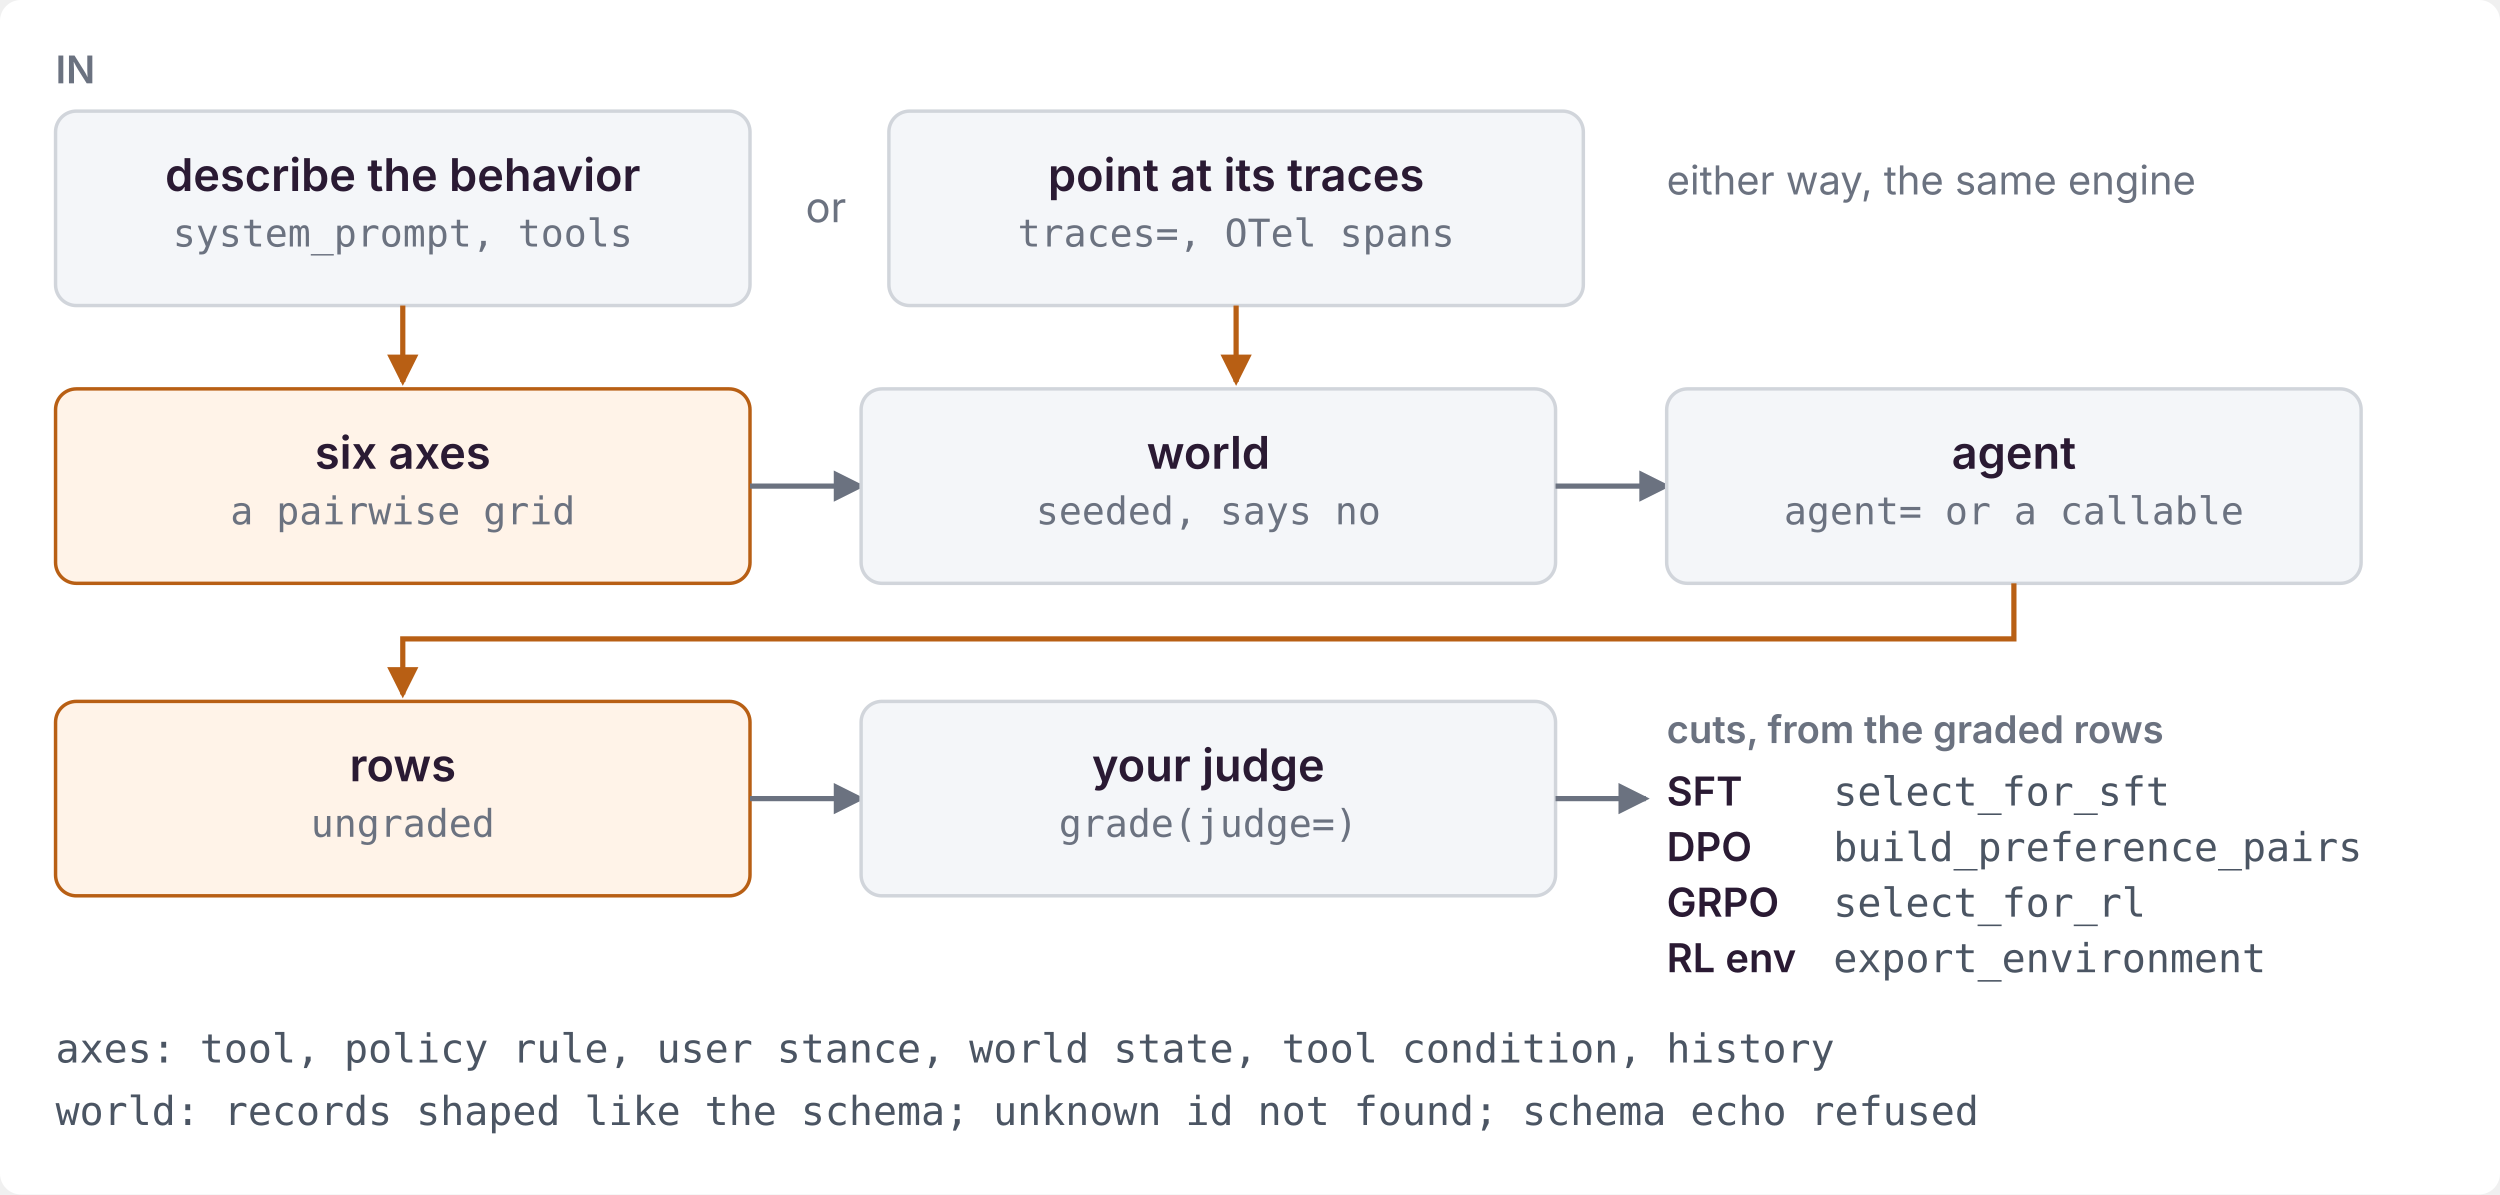
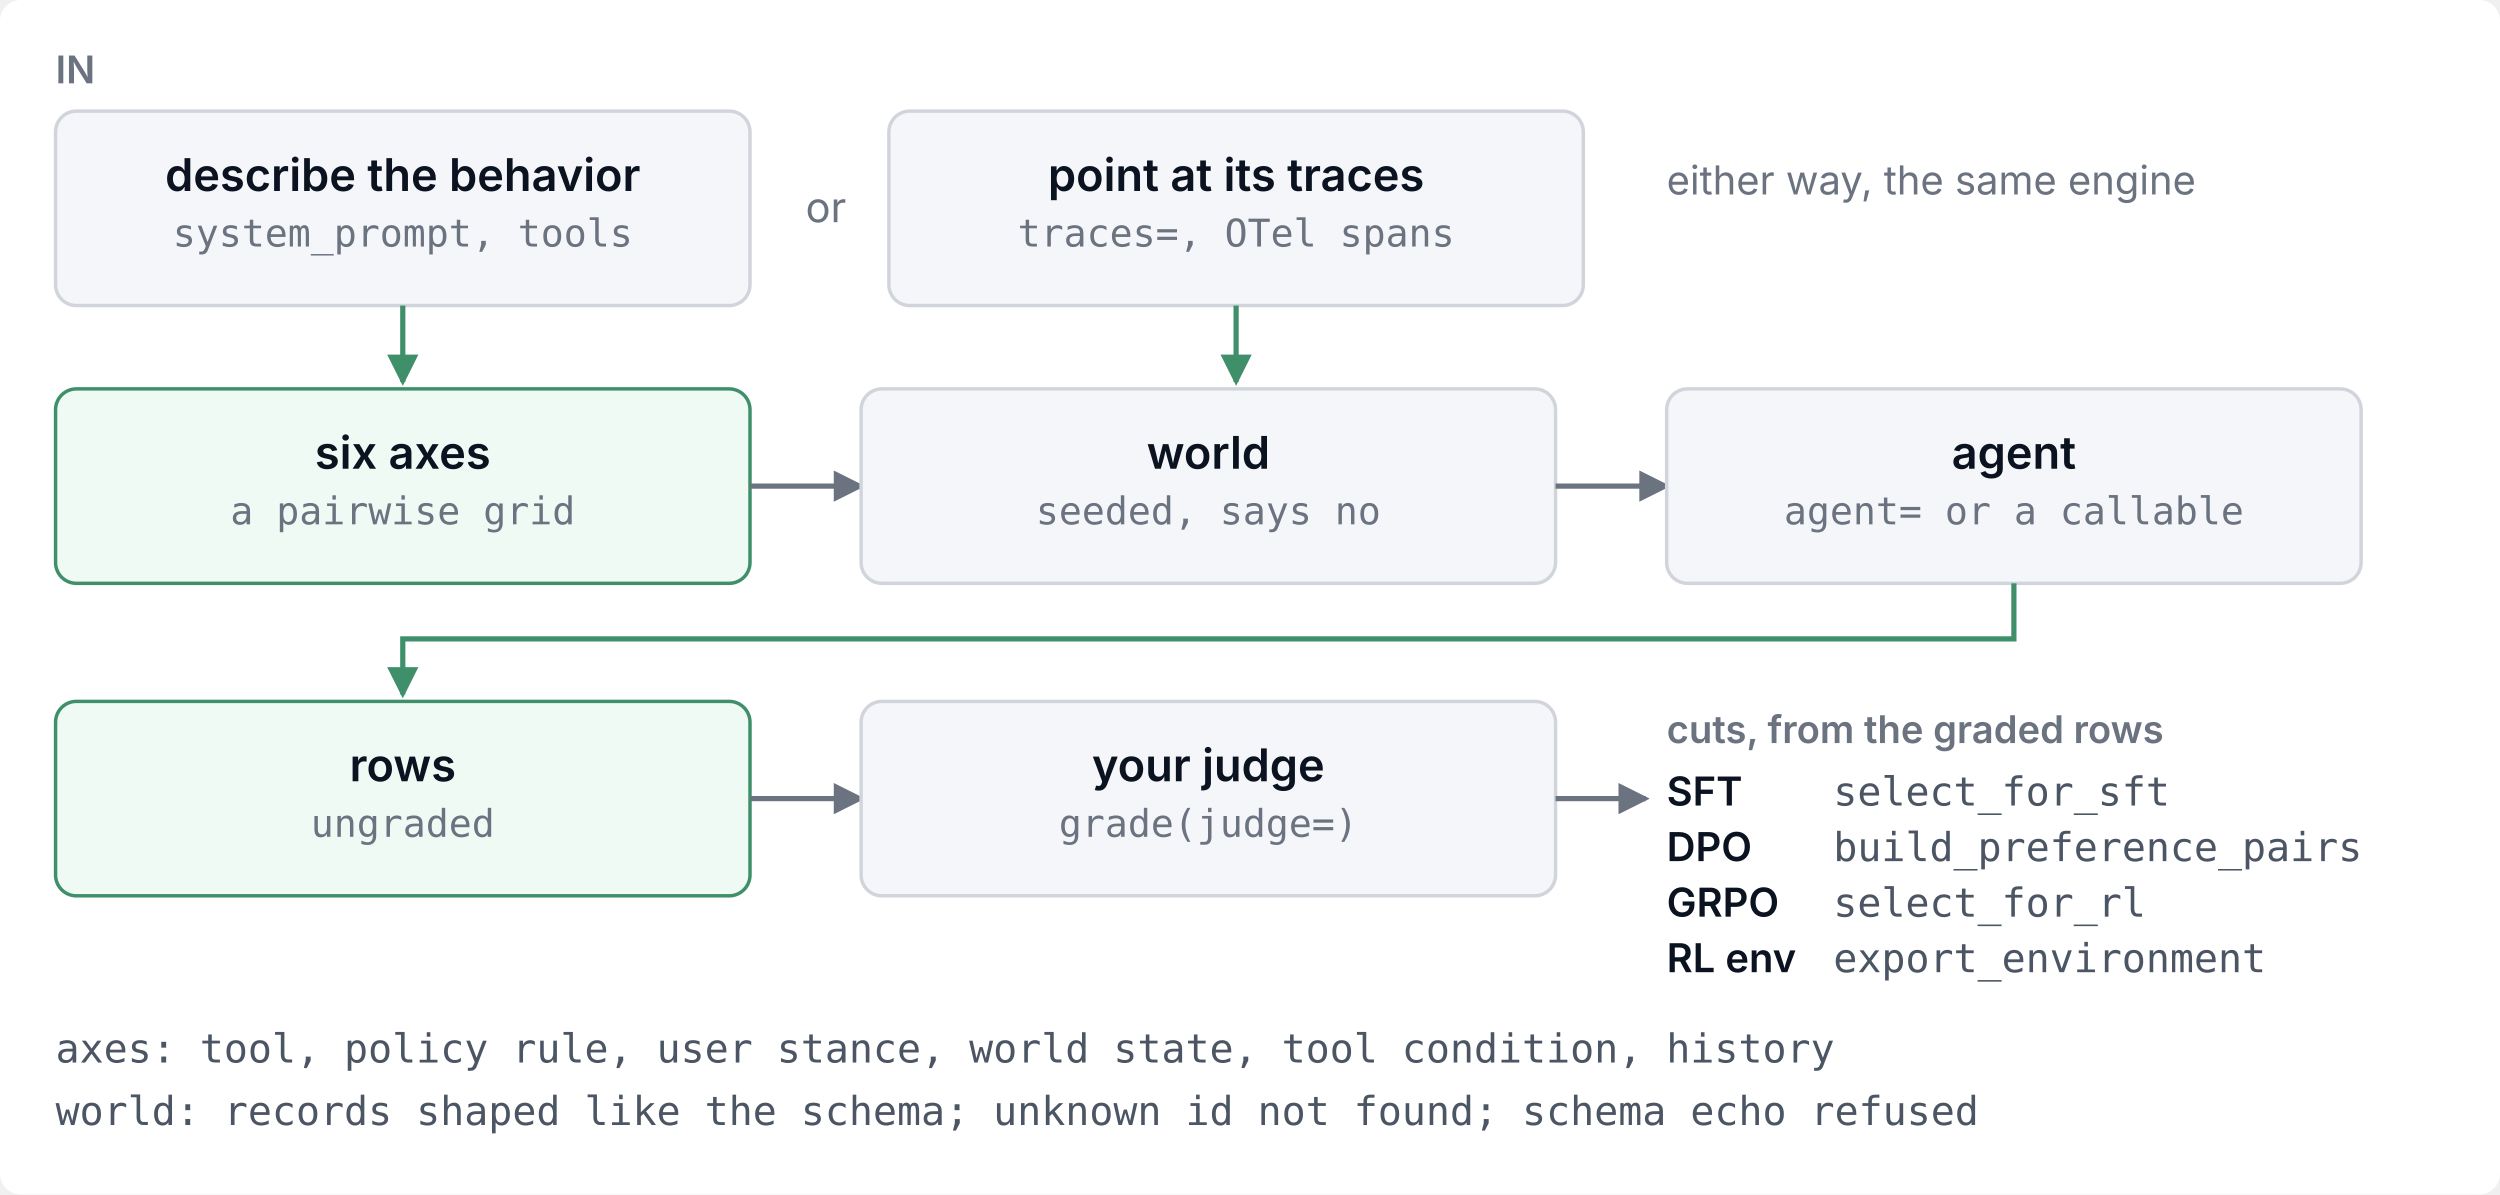
<svg xmlns="http://www.w3.org/2000/svg" viewBox="0 0 720 344" width="720" height="344" role="img" aria-label="How simulate() turns an agent definition into graded rows and cuts">
  <defs>
    <marker id="arrow" viewBox="0 0 8 8" refX="7" refY="4" markerWidth="6" markerHeight="6" orient="auto">
      <path d="M0,0 L8,4 L0,8 z" fill="#6B7280" />
    </marker>
    <marker id="arrow-green" viewBox="0 0 8 8" refX="7" refY="4" markerWidth="6" markerHeight="6" orient="auto">
-       <path d="M0,0 L8,4 L0,8 z" fill="#B85F14" />
+       <path d="M0,0 L8,4 L0,8 z" fill="#3F8F6B" />
    </marker>
  </defs>
  <rect width="720" height="344" rx="6" fill="#FFFFFF" />
  <text x="16" y="24" font-family="ui-sans-serif, system-ui, -apple-system, 'Segoe UI', Inter, sans-serif" font-size="11" font-weight="600" fill="#6B7280" text-anchor="start">IN</text>
  <rect x="16" y="32" width="200" height="56" rx="6" fill="#F4F6F9" stroke="#D1D5DB" />
-   <text x="116.0" y="55.0" font-family="ui-sans-serif, system-ui, -apple-system, 'Segoe UI', Inter, sans-serif" font-size="13" font-weight="600" fill="#2A1A33" text-anchor="middle">describe the behavior</text>
+   <text x="116.0" y="55.0" font-family="ui-sans-serif, system-ui, -apple-system, 'Segoe UI', Inter, sans-serif" font-size="13" font-weight="600" fill="#0B1220" text-anchor="middle">describe the behavior</text>
  <text x="116.0" y="71.0" font-family="ui-monospace, SFMono-Regular, Menlo, Consolas, monospace" font-size="11" font-weight="400" fill="#6B7280" text-anchor="middle">system_prompt, tools</text>
  <text x="232" y="64" font-family="ui-sans-serif, system-ui, -apple-system, 'Segoe UI', Inter, sans-serif" font-size="12" font-weight="400" fill="#6B7280" text-anchor="start">or</text>
  <rect x="256" y="32" width="200" height="56" rx="6" fill="#F4F6F9" stroke="#D1D5DB" />
-   <text x="356.0" y="55.0" font-family="ui-sans-serif, system-ui, -apple-system, 'Segoe UI', Inter, sans-serif" font-size="13" font-weight="600" fill="#2A1A33" text-anchor="middle">point at its traces</text>
+   <text x="356.0" y="55.0" font-family="ui-sans-serif, system-ui, -apple-system, 'Segoe UI', Inter, sans-serif" font-size="13" font-weight="600" fill="#0B1220" text-anchor="middle">point at its traces</text>
  <text x="356.0" y="71.0" font-family="ui-monospace, SFMono-Regular, Menlo, Consolas, monospace" font-size="11" font-weight="400" fill="#6B7280" text-anchor="middle">traces=, OTel spans</text>
  <text x="480" y="56" font-family="ui-sans-serif, system-ui, -apple-system, 'Segoe UI', Inter, sans-serif" font-size="11.5" font-weight="400" fill="#6B7280" text-anchor="start">either way, the same engine</text>
-   <path d="M 116 88 L 116 110" fill="none" stroke="#B85F14" stroke-width="1.5" marker-end="url(#arrow-green)" />
-   <path d="M 356 88 L 356 110" fill="none" stroke="#B85F14" stroke-width="1.5" marker-end="url(#arrow-green)" />
-   <rect x="16" y="112" width="200" height="56" rx="6" fill="#FFF3E8" stroke="#B85F14" />
-   <text x="116.0" y="135.0" font-family="ui-sans-serif, system-ui, -apple-system, 'Segoe UI', Inter, sans-serif" font-size="13" font-weight="600" fill="#2A1A33" text-anchor="middle">six axes</text>
+   <path d="M 116 88 L 116 110" fill="none" stroke="#3F8F6B" stroke-width="1.5" marker-end="url(#arrow-green)" />
+   <path d="M 356 88 L 356 110" fill="none" stroke="#3F8F6B" stroke-width="1.5" marker-end="url(#arrow-green)" />
+   <rect x="16" y="112" width="200" height="56" rx="6" fill="#F0FAF5" stroke="#3F8F6B" />
+   <text x="116.0" y="135.0" font-family="ui-sans-serif, system-ui, -apple-system, 'Segoe UI', Inter, sans-serif" font-size="13" font-weight="600" fill="#0B1220" text-anchor="middle">six axes</text>
  <text x="116.0" y="151.0" font-family="ui-monospace, SFMono-Regular, Menlo, Consolas, monospace" font-size="11" font-weight="400" fill="#6B7280" text-anchor="middle">a pairwise grid</text>
  <path d="M 216 140.0 L 248 140.0" fill="none" stroke="#6B7280" stroke-width="1.5" marker-end="url(#arrow)" />
  <rect x="248" y="112" width="200" height="56" rx="6" fill="#F4F6F9" stroke="#D1D5DB" />
-   <text x="348.0" y="135.0" font-family="ui-sans-serif, system-ui, -apple-system, 'Segoe UI', Inter, sans-serif" font-size="13" font-weight="600" fill="#2A1A33" text-anchor="middle">world</text>
+   <text x="348.0" y="135.0" font-family="ui-sans-serif, system-ui, -apple-system, 'Segoe UI', Inter, sans-serif" font-size="13" font-weight="600" fill="#0B1220" text-anchor="middle">world</text>
  <text x="348.0" y="151.0" font-family="ui-monospace, SFMono-Regular, Menlo, Consolas, monospace" font-size="11" font-weight="400" fill="#6B7280" text-anchor="middle">seeded, says no</text>
  <path d="M 448 140.0 L 480 140.0" fill="none" stroke="#6B7280" stroke-width="1.5" marker-end="url(#arrow)" />
  <rect x="480" y="112" width="200" height="56" rx="6" fill="#F4F6F9" stroke="#D1D5DB" />
-   <text x="580.0" y="135.0" font-family="ui-sans-serif, system-ui, -apple-system, 'Segoe UI', Inter, sans-serif" font-size="13" font-weight="600" fill="#2A1A33" text-anchor="middle">agent</text>
+   <text x="580.0" y="135.0" font-family="ui-sans-serif, system-ui, -apple-system, 'Segoe UI', Inter, sans-serif" font-size="13" font-weight="600" fill="#0B1220" text-anchor="middle">agent</text>
  <text x="580.0" y="151.0" font-family="ui-monospace, SFMono-Regular, Menlo, Consolas, monospace" font-size="11" font-weight="400" fill="#6B7280" text-anchor="middle">agent= or a callable</text>
-   <path d="M 580 168 L 580 184 L 116 184 L 116 200" fill="none" stroke="#B85F14" stroke-width="1.5" marker-end="url(#arrow-green)" />
-   <rect x="16" y="202" width="200" height="56" rx="6" fill="#FFF3E8" stroke="#B85F14" />
-   <text x="116.0" y="225.0" font-family="ui-sans-serif, system-ui, -apple-system, 'Segoe UI', Inter, sans-serif" font-size="13" font-weight="600" fill="#2A1A33" text-anchor="middle">rows</text>
+   <path d="M 580 168 L 580 184 L 116 184 L 116 200" fill="none" stroke="#3F8F6B" stroke-width="1.5" marker-end="url(#arrow-green)" />
+   <rect x="16" y="202" width="200" height="56" rx="6" fill="#F0FAF5" stroke="#3F8F6B" />
+   <text x="116.0" y="225.0" font-family="ui-sans-serif, system-ui, -apple-system, 'Segoe UI', Inter, sans-serif" font-size="13" font-weight="600" fill="#0B1220" text-anchor="middle">rows</text>
  <text x="116.0" y="241.0" font-family="ui-monospace, SFMono-Regular, Menlo, Consolas, monospace" font-size="11" font-weight="400" fill="#6B7280" text-anchor="middle">ungraded</text>
  <path d="M 216 230.0 L 248 230.0" fill="none" stroke="#6B7280" stroke-width="1.5" marker-end="url(#arrow)" />
  <rect x="248" y="202" width="200" height="56" rx="6" fill="#F4F6F9" stroke="#D1D5DB" />
-   <text x="348.0" y="225.0" font-family="ui-sans-serif, system-ui, -apple-system, 'Segoe UI', Inter, sans-serif" font-size="13" font-weight="600" fill="#2A1A33" text-anchor="middle">your judge</text>
+   <text x="348.0" y="225.0" font-family="ui-sans-serif, system-ui, -apple-system, 'Segoe UI', Inter, sans-serif" font-size="13" font-weight="600" fill="#0B1220" text-anchor="middle">your judge</text>
  <text x="348.0" y="241.0" font-family="ui-monospace, SFMono-Regular, Menlo, Consolas, monospace" font-size="11" font-weight="400" fill="#6B7280" text-anchor="middle">grade(judge=)</text>
  <text x="480" y="214" font-family="ui-sans-serif, system-ui, -apple-system, 'Segoe UI', Inter, sans-serif" font-size="11" font-weight="600" fill="#6B7280" text-anchor="start">cuts, from the graded rows</text>
-   <text x="480" y="232" font-family="ui-sans-serif, system-ui, -apple-system, 'Segoe UI', Inter, sans-serif" font-size="11.5" font-weight="600" fill="#2A1A33" text-anchor="start">SFT</text>
+   <text x="480" y="232" font-family="ui-sans-serif, system-ui, -apple-system, 'Segoe UI', Inter, sans-serif" font-size="11.5" font-weight="600" fill="#0B1220" text-anchor="start">SFT</text>
  <text x="528" y="232" font-family="ui-monospace, SFMono-Regular, Menlo, Consolas, monospace" font-size="11.5" font-weight="400" fill="#4B5563" text-anchor="start">select_for_sft</text>
-   <text x="480" y="248" font-family="ui-sans-serif, system-ui, -apple-system, 'Segoe UI', Inter, sans-serif" font-size="11.5" font-weight="600" fill="#2A1A33" text-anchor="start">DPO</text>
+   <text x="480" y="248" font-family="ui-sans-serif, system-ui, -apple-system, 'Segoe UI', Inter, sans-serif" font-size="11.5" font-weight="600" fill="#0B1220" text-anchor="start">DPO</text>
  <text x="528" y="248" font-family="ui-monospace, SFMono-Regular, Menlo, Consolas, monospace" font-size="11.5" font-weight="400" fill="#4B5563" text-anchor="start">build_preference_pairs</text>
-   <text x="480" y="264" font-family="ui-sans-serif, system-ui, -apple-system, 'Segoe UI', Inter, sans-serif" font-size="11.5" font-weight="600" fill="#2A1A33" text-anchor="start">GRPO</text>
+   <text x="480" y="264" font-family="ui-sans-serif, system-ui, -apple-system, 'Segoe UI', Inter, sans-serif" font-size="11.5" font-weight="600" fill="#0B1220" text-anchor="start">GRPO</text>
  <text x="528" y="264" font-family="ui-monospace, SFMono-Regular, Menlo, Consolas, monospace" font-size="11.5" font-weight="400" fill="#4B5563" text-anchor="start">select_for_rl</text>
-   <text x="480" y="280" font-family="ui-sans-serif, system-ui, -apple-system, 'Segoe UI', Inter, sans-serif" font-size="11.5" font-weight="600" fill="#2A1A33" text-anchor="start">RL env</text>
+   <text x="480" y="280" font-family="ui-sans-serif, system-ui, -apple-system, 'Segoe UI', Inter, sans-serif" font-size="11.5" font-weight="600" fill="#0B1220" text-anchor="start">RL env</text>
  <text x="528" y="280" font-family="ui-monospace, SFMono-Regular, Menlo, Consolas, monospace" font-size="11.5" font-weight="400" fill="#4B5563" text-anchor="start">export_environment</text>
  <path d="M 448 230 L 474 230" fill="none" stroke="#6B7280" stroke-width="1.5" marker-end="url(#arrow)" />
  <text x="16" y="306" font-family="ui-monospace, SFMono-Regular, Menlo, Consolas, monospace" font-size="11.5" font-weight="400" fill="#4B5563" text-anchor="start">axes: tool, policy rule, user stance, world state, tool condition, history</text>
  <text x="16" y="324" font-family="ui-monospace, SFMono-Regular, Menlo, Consolas, monospace" font-size="11.5" font-weight="400" fill="#4B5563" text-anchor="start">world: records shaped like the schema; unknown id not found; schema echo refused</text>
</svg>
